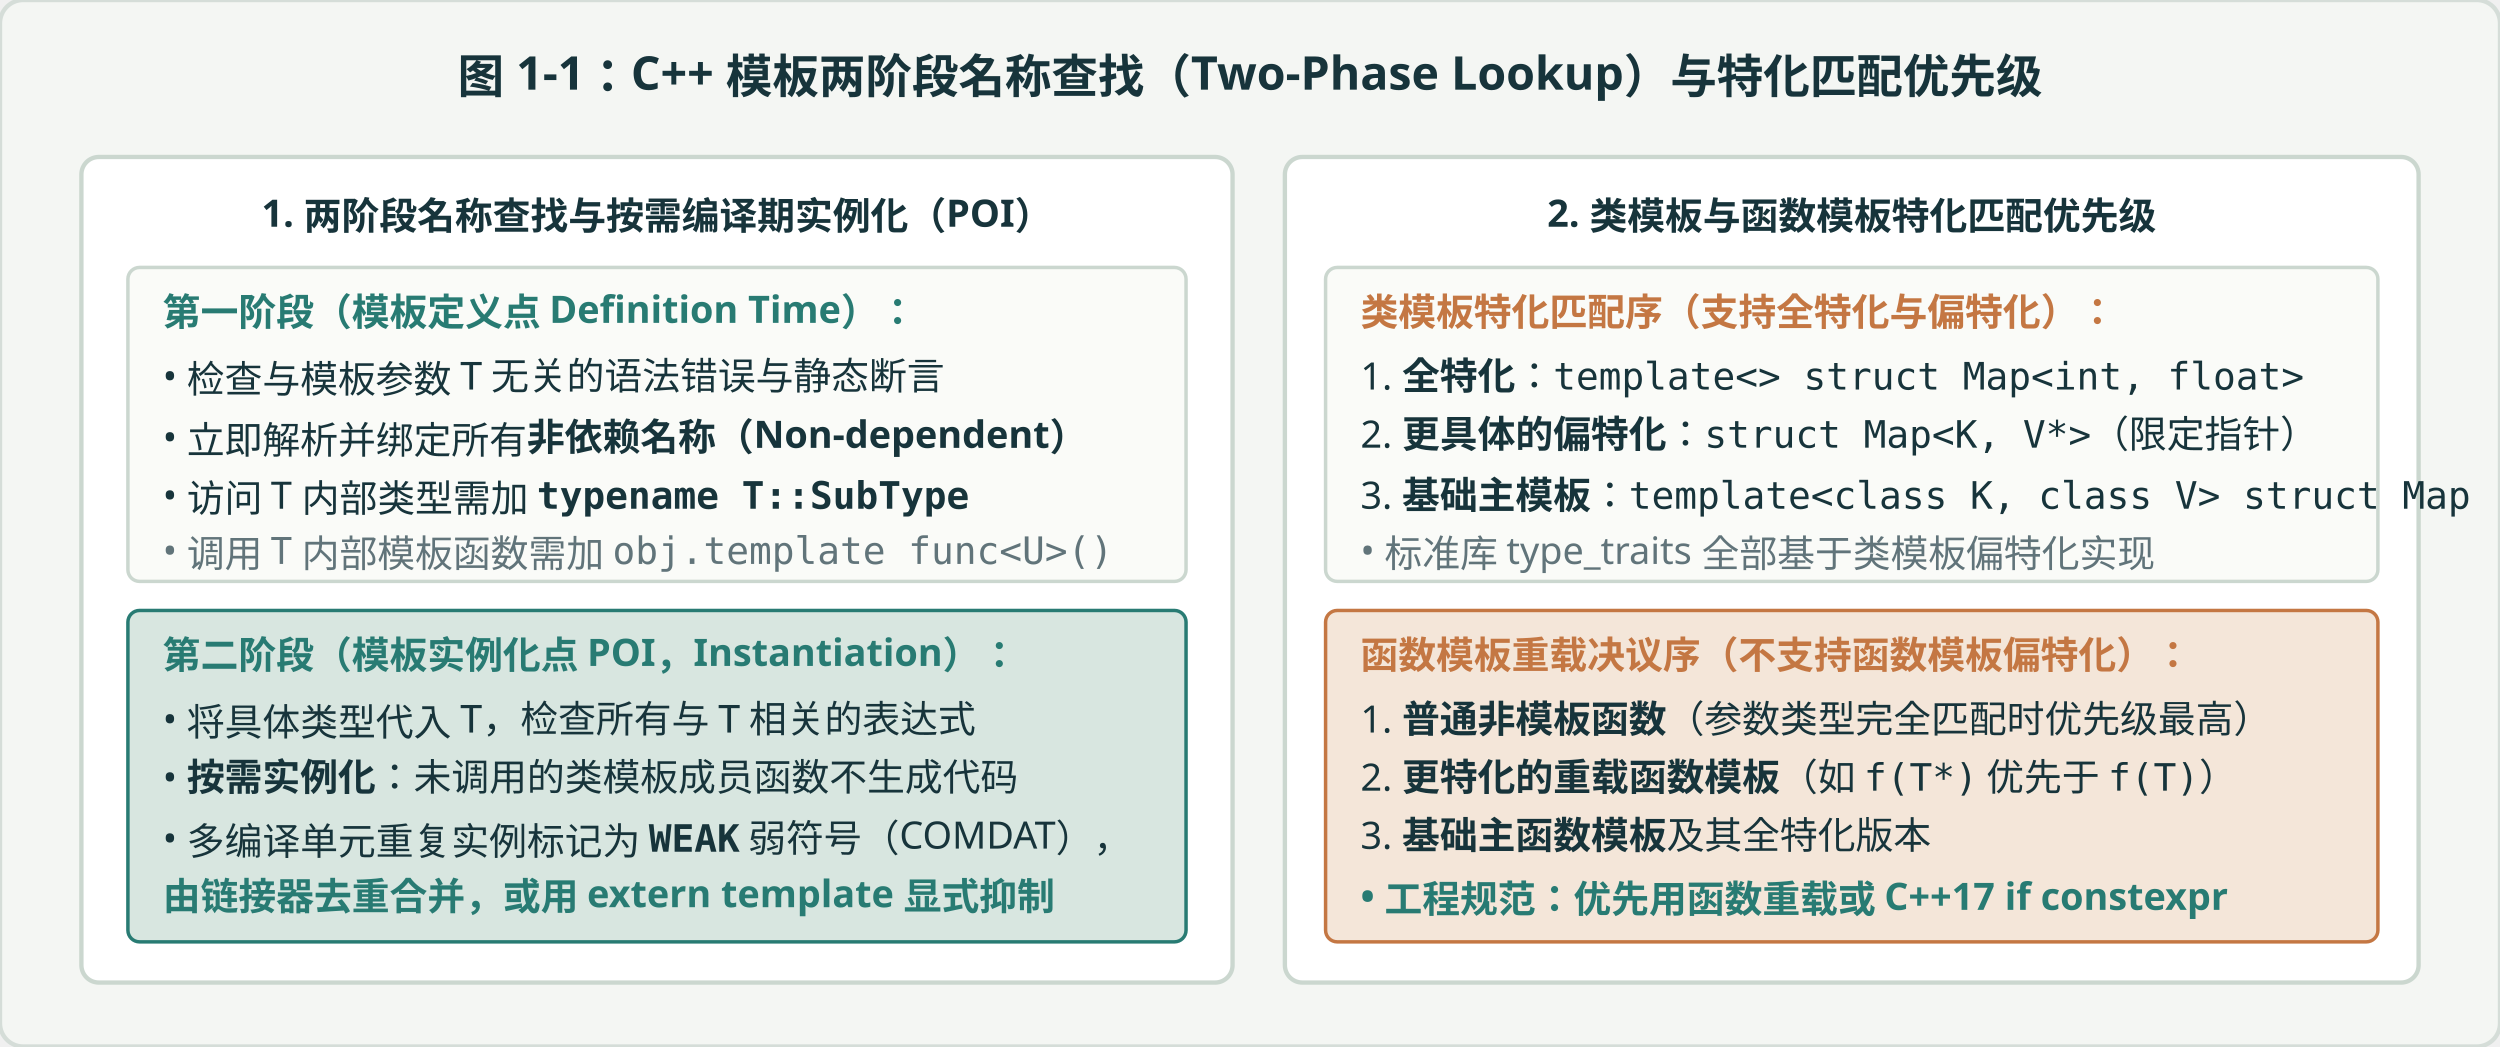
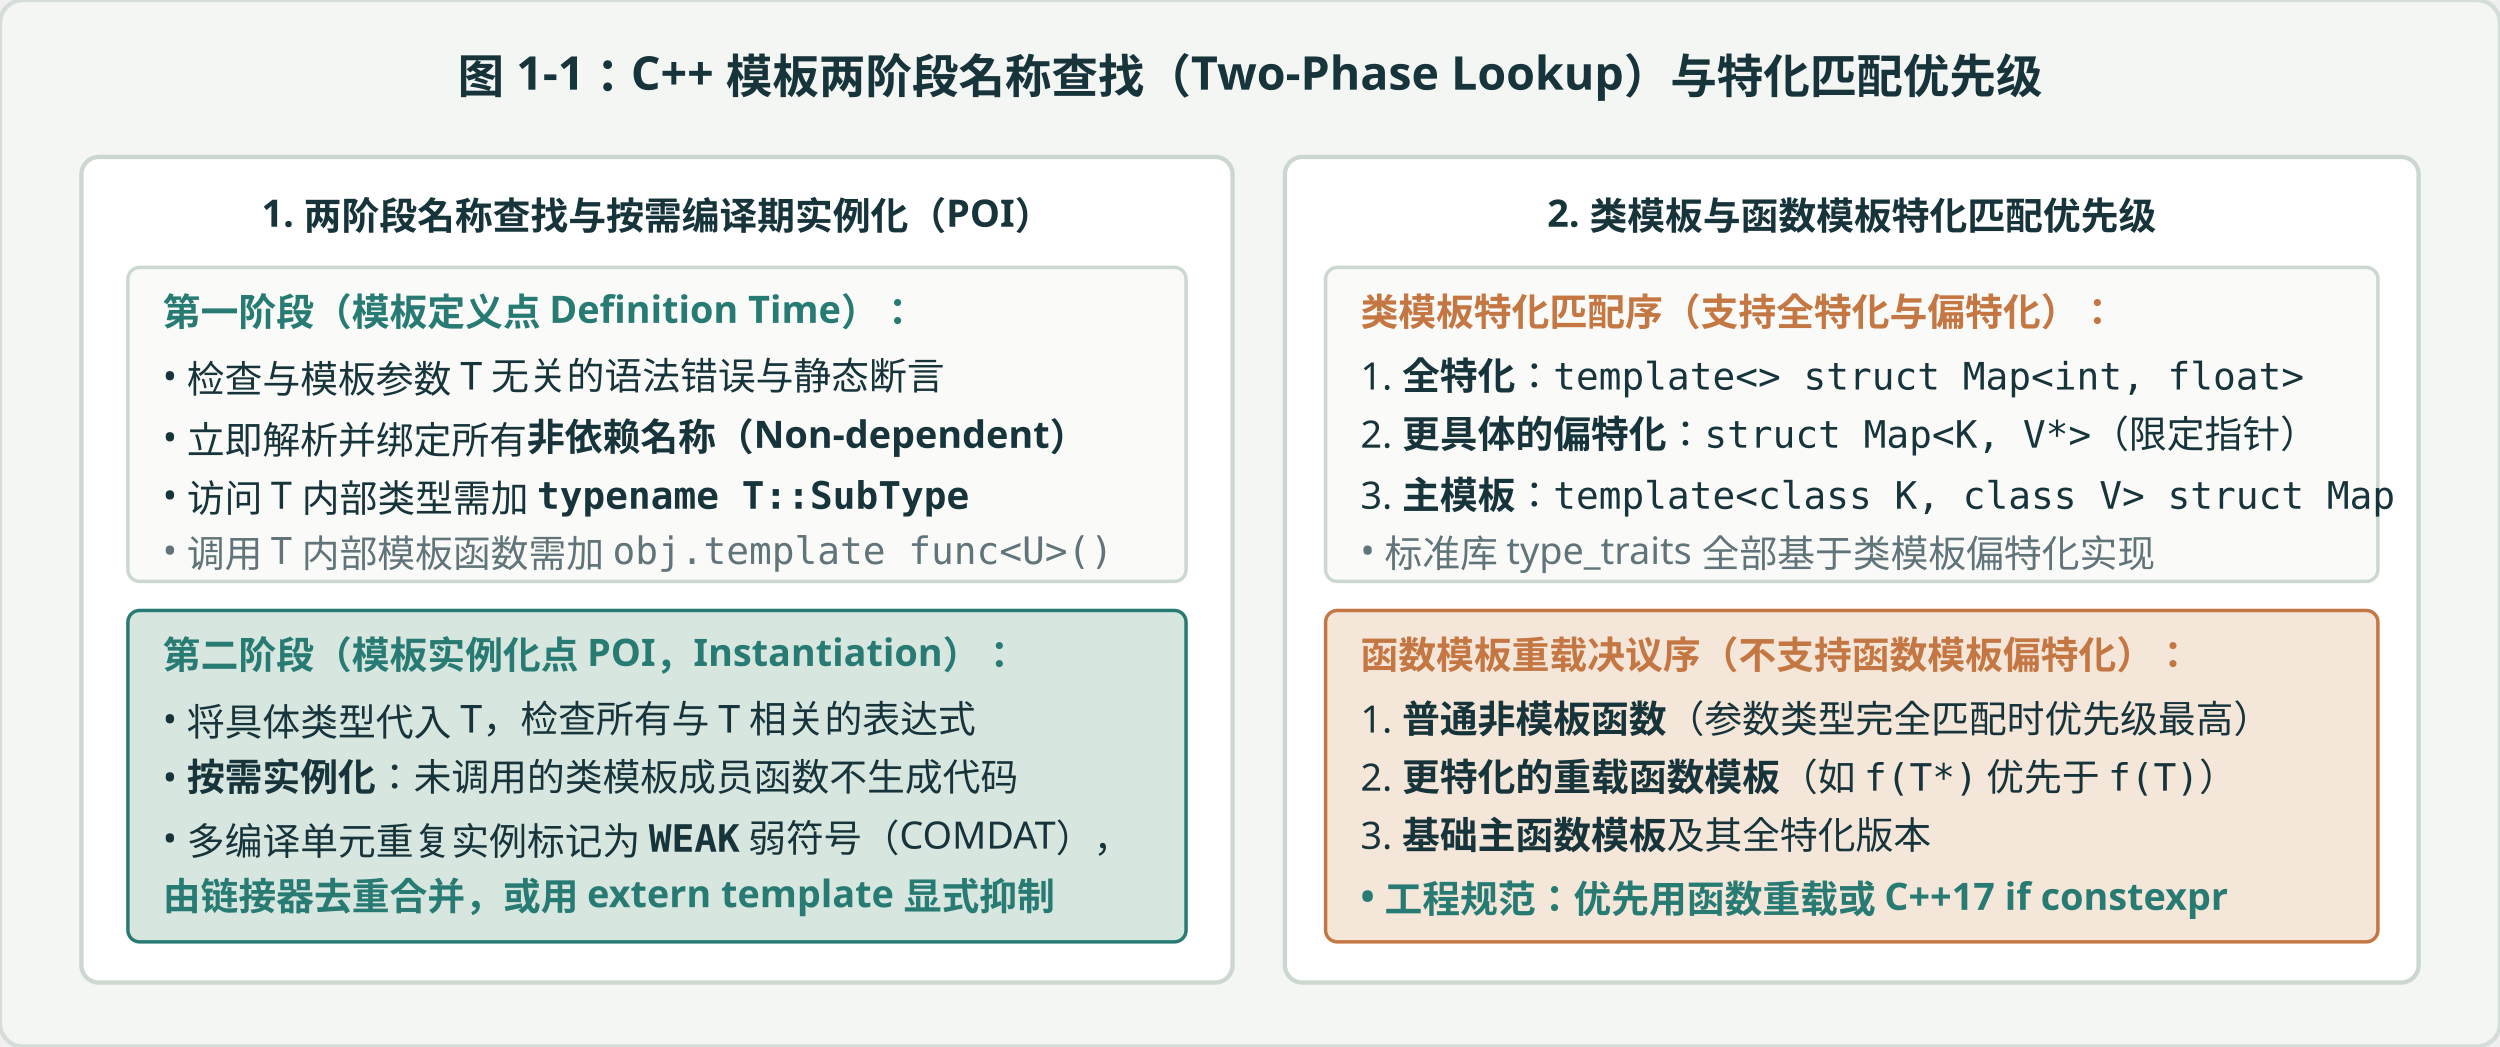
<svg xmlns="http://www.w3.org/2000/svg" viewBox="0 0 860 360" font-family="'Microsoft YaHei', 'Noto Sans SC', sans-serif">
  <rect width="860" height="360" rx="8" fill="#F4F6F3" stroke="#D5DDD8" stroke-width="1.5" />
  <text x="430" y="32" text-anchor="middle" font-size="16" font-weight="700" fill="#17343B">图 1-1：C++ 模板两阶段名称查找（Two-Phase Lookup）与特化匹配优先级</text>
  <rect x="28" y="54" width="396" height="284" rx="6" fill="#FFFFFF" stroke="#CBD7CF" stroke-width="1.5" />
  <text x="226" y="78" text-anchor="middle" font-size="13" font-weight="700" fill="#17343B">1. 两阶段名称查找与按需编译期实例化（POI）</text>
  <g font-size="13">
    <rect x="44" y="92" width="364" height="108" rx="4" fill="#FAFBF8" stroke="#CBD7CF" stroke-width="1.2" />
    <text x="56" y="112" fill="#287B73" font-weight="700">第一阶段（模板定义点 Definition Time）：</text>
    <text x="56" y="134" fill="#17343B">• 检查与模板参数 <tspan font-family="Consolas, monospace">T</tspan> 无关的语法错误与静态断言</text>
    <text x="56" y="155" fill="#17343B">• 立即解析并绑定所有<tspan font-weight="700">非依赖名称（Non-dependent）</tspan>
    </text>
    <text x="56" y="175" fill="#17343B">• 访问 T 内部类型需加 <tspan font-weight="700" font-family="Consolas, monospace">typename T::SubType</tspan>
    </text>
    <text x="56" y="194" fill="#61747A">• 调用 T 内部模板函数需加 <tspan font-family="Consolas, monospace">obj.template func&lt;U&gt;()</tspan>
    </text>
    <rect x="44" y="210" width="364" height="114" rx="4" fill="#D8E6E0" stroke="#287B73" stroke-width="1.2" />
    <text x="56" y="230" fill="#287B73" font-weight="700">第二阶段（模板实例化点 POI，Instantiation）：</text>
    <text x="56" y="252" fill="#17343B">• 将具体类型代入 <tspan font-family="Consolas, monospace">T</tspan>，检查所有与 <tspan font-family="Consolas, monospace">T</tspan> 相关的表达式</text>
    <text x="56" y="272" fill="#17343B">• <tspan font-weight="700">按需实例化</tspan>：未调用的类模板成员函数不生成代码</text>
    <text x="56" y="293" fill="#17343B">• 多编译单元重复实例标记为 <tspan font-weight="700" font-family="Consolas, monospace">WEAK</tspan> 弱符号（COMDAT），</text>
    <text x="56" y="313" fill="#287B73" font-weight="700">  由链接器去重合并，或用 extern template 显式抑制</text>
  </g>
  <rect x="442" y="54" width="390" height="284" rx="6" fill="#FFFFFF" stroke="#CBD7CF" stroke-width="1.5" />
  <text x="637" y="78" text-anchor="middle" font-size="13" font-weight="700" fill="#17343B">2. 类模板与函数模板特化匹配优先级</text>
  <g font-size="13">
    <rect x="456" y="92" width="362" height="108" rx="4" fill="#FAFBF8" stroke="#CBD7CF" stroke-width="1.2" />
    <text x="468" y="112" fill="#C47743" font-weight="700">类模板特化匹配序（支持全特化与偏特化）：</text>
    <text x="468" y="134" fill="#17343B">1. <tspan font-weight="700">全特化</tspan>：<tspan font-family="Consolas, monospace">template&lt;&gt; struct Map&lt;int, float&gt;</tspan>
    </text>
    <text x="468" y="154" fill="#17343B">2. <tspan font-weight="700">更具体的偏特化</tspan>：<tspan font-family="Consolas, monospace">struct Map&lt;K, V*&gt;</tspan>（限定指针）</text>
-     <text x="468" y="175" fill="#17343B">3. <tspan font-weight="700">基础主模板</tspan>：<tspan font-family="Consolas, monospace">template&lt;class K, class V&gt; struct Map</tspan>
+     <text x="468" y="175" fill="#17343B">3. <tspan font-weight="700">主模板</tspan>：<tspan font-family="Consolas, monospace">template&lt;class K, class V&gt; struct Map</tspan>
    </text>
    <text x="468" y="194" fill="#61747A">• 标准库 type_traits 全部基于类模板偏特化实现</text>
    <rect x="456" y="210" width="362" height="114" rx="4" fill="#F4E6D9" stroke="#C47743" stroke-width="1.2" />
    <text x="468" y="230" fill="#C47743" font-weight="700">函数模板重载决议序（不支持函数模板偏特化）：</text>
    <text x="468" y="252" fill="#17343B">1. <tspan font-weight="700">普通非模板函数</tspan>（参数类型完全匹配时优先级最高）</text>
    <text x="468" y="272" fill="#17343B">2. <tspan font-weight="700">更特化的重载函数模板</tspan>（如 <tspan font-family="Consolas, monospace">f(T*)</tspan> 优先于 <tspan font-family="Consolas, monospace">f(T)</tspan>）</text>
    <text x="468" y="292" fill="#17343B">3. <tspan font-weight="700">基础主函数模板</tspan>及其全特化版本</text>
    <text x="468" y="313" fill="#287B73" font-weight="700">• 工程规范：优先用函数重载或 C++17 if constexpr</text>
  </g>
</svg>
